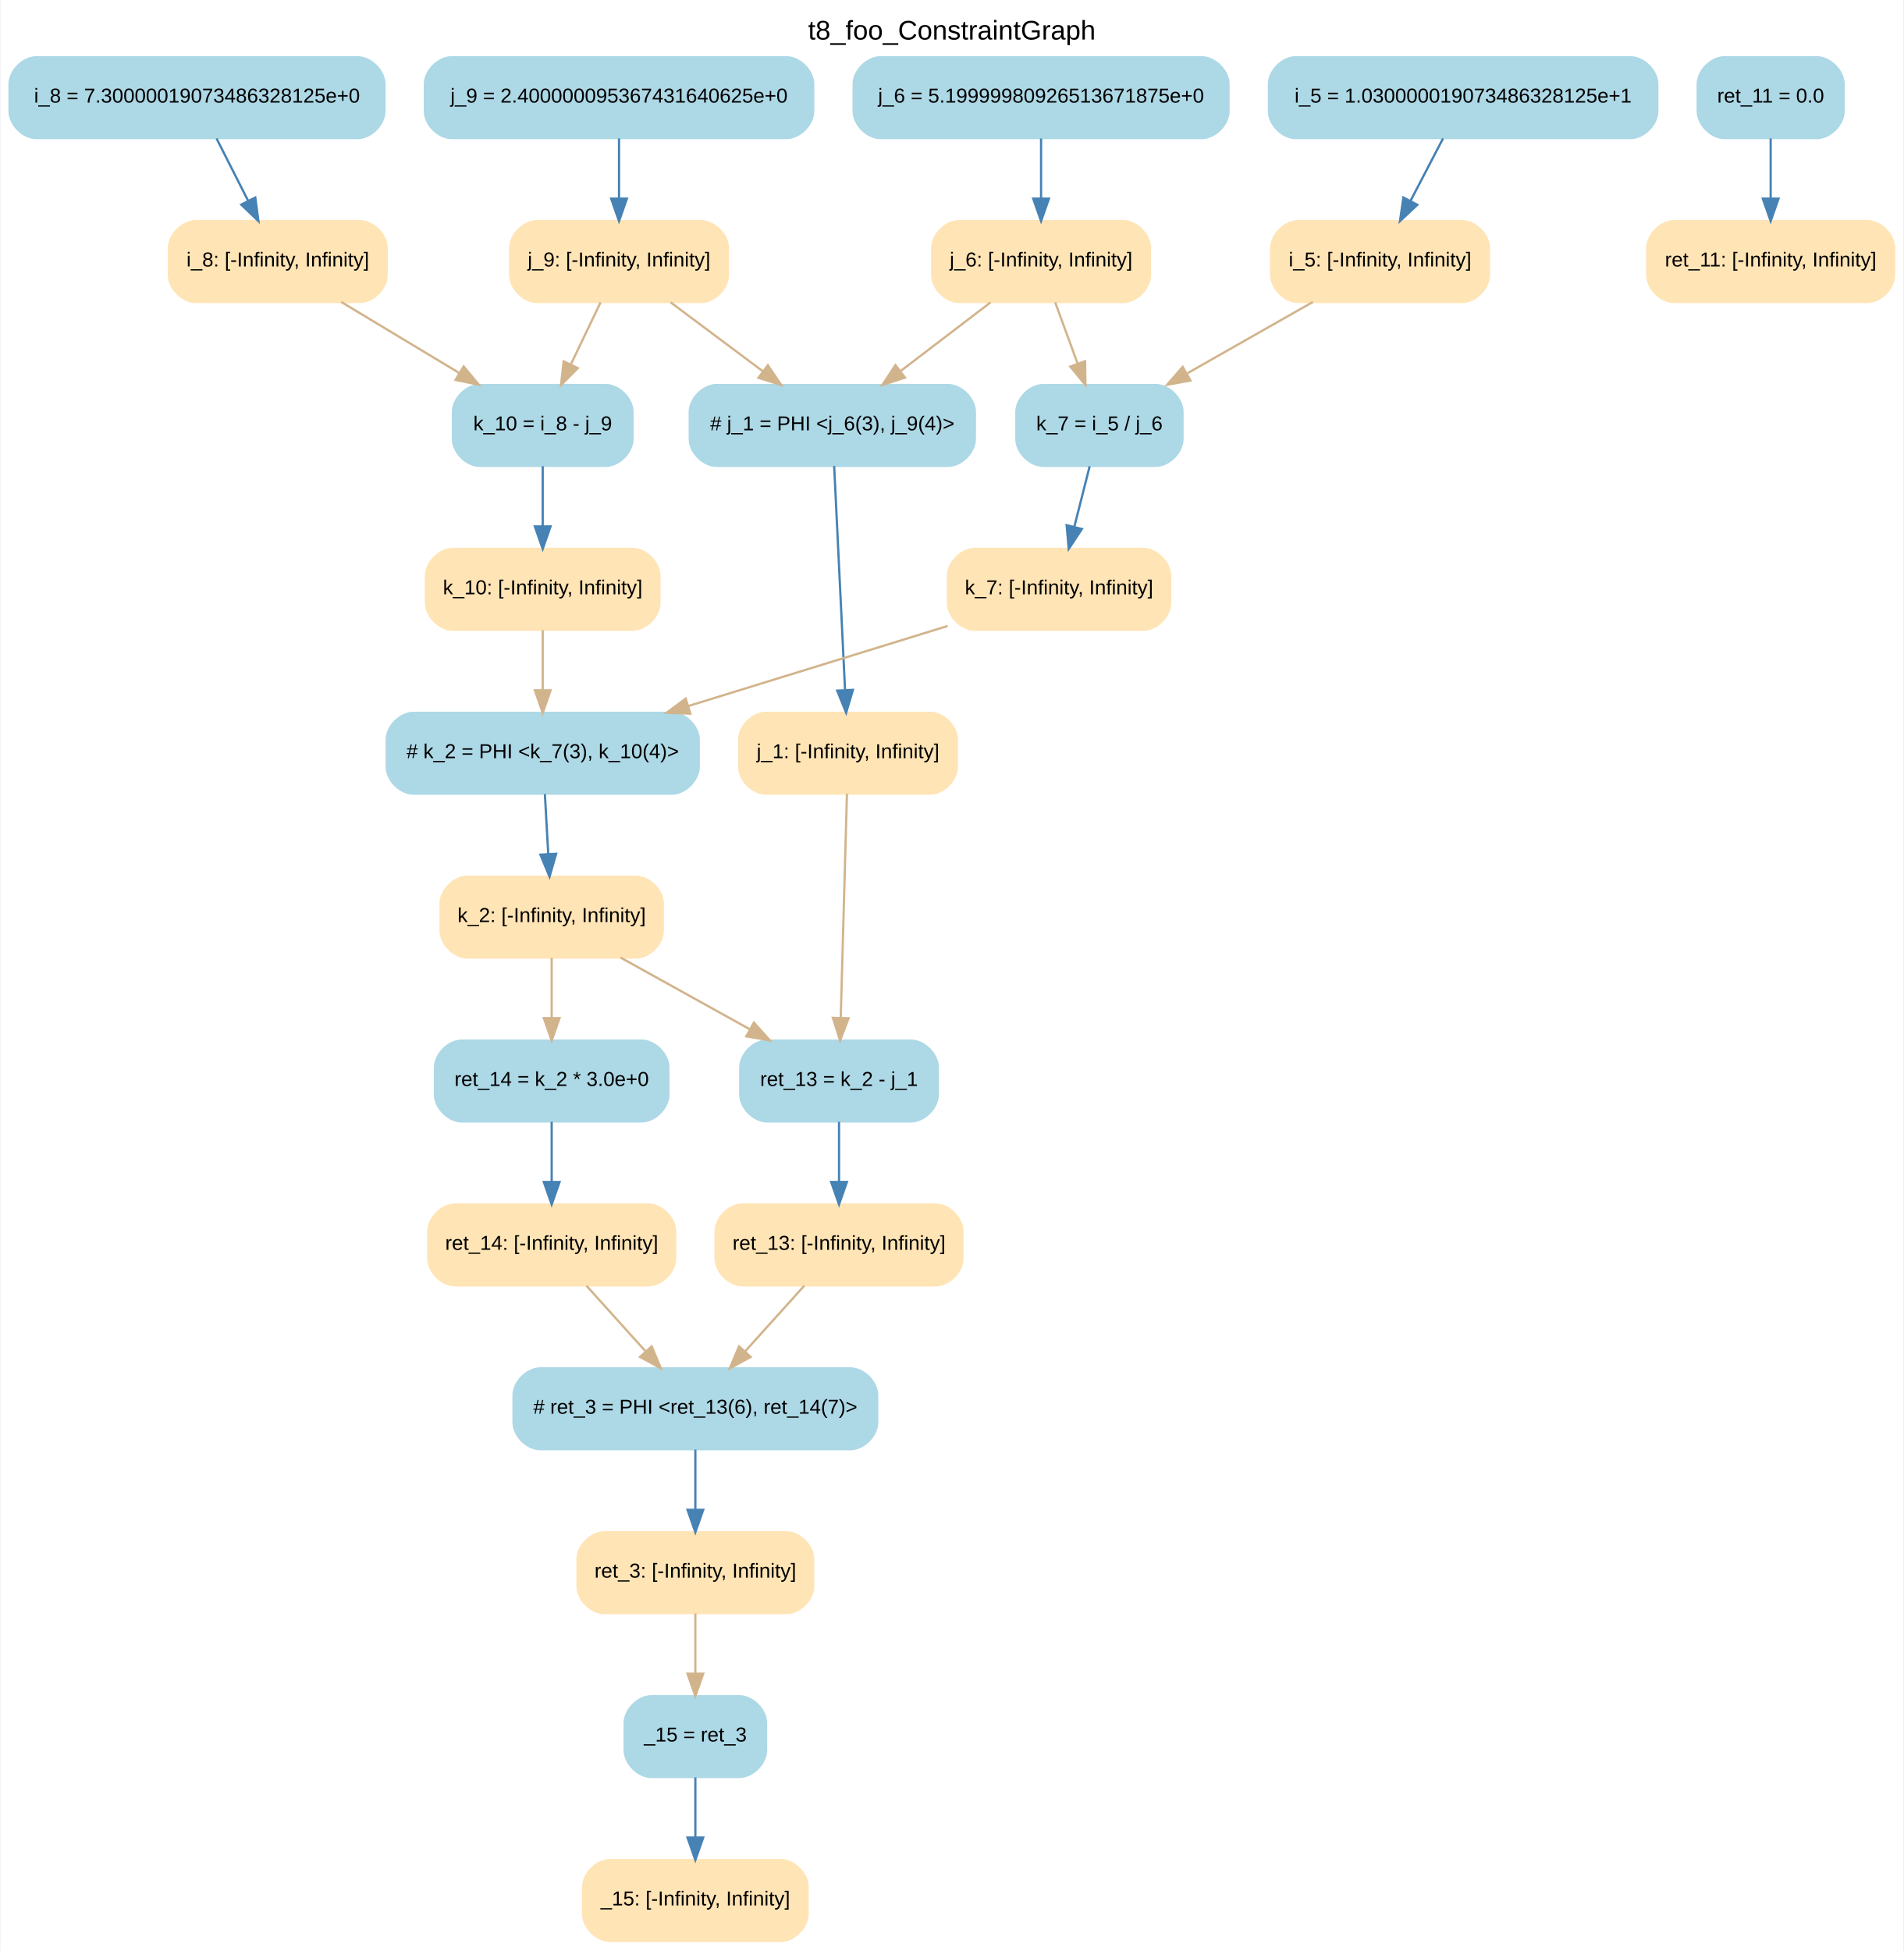
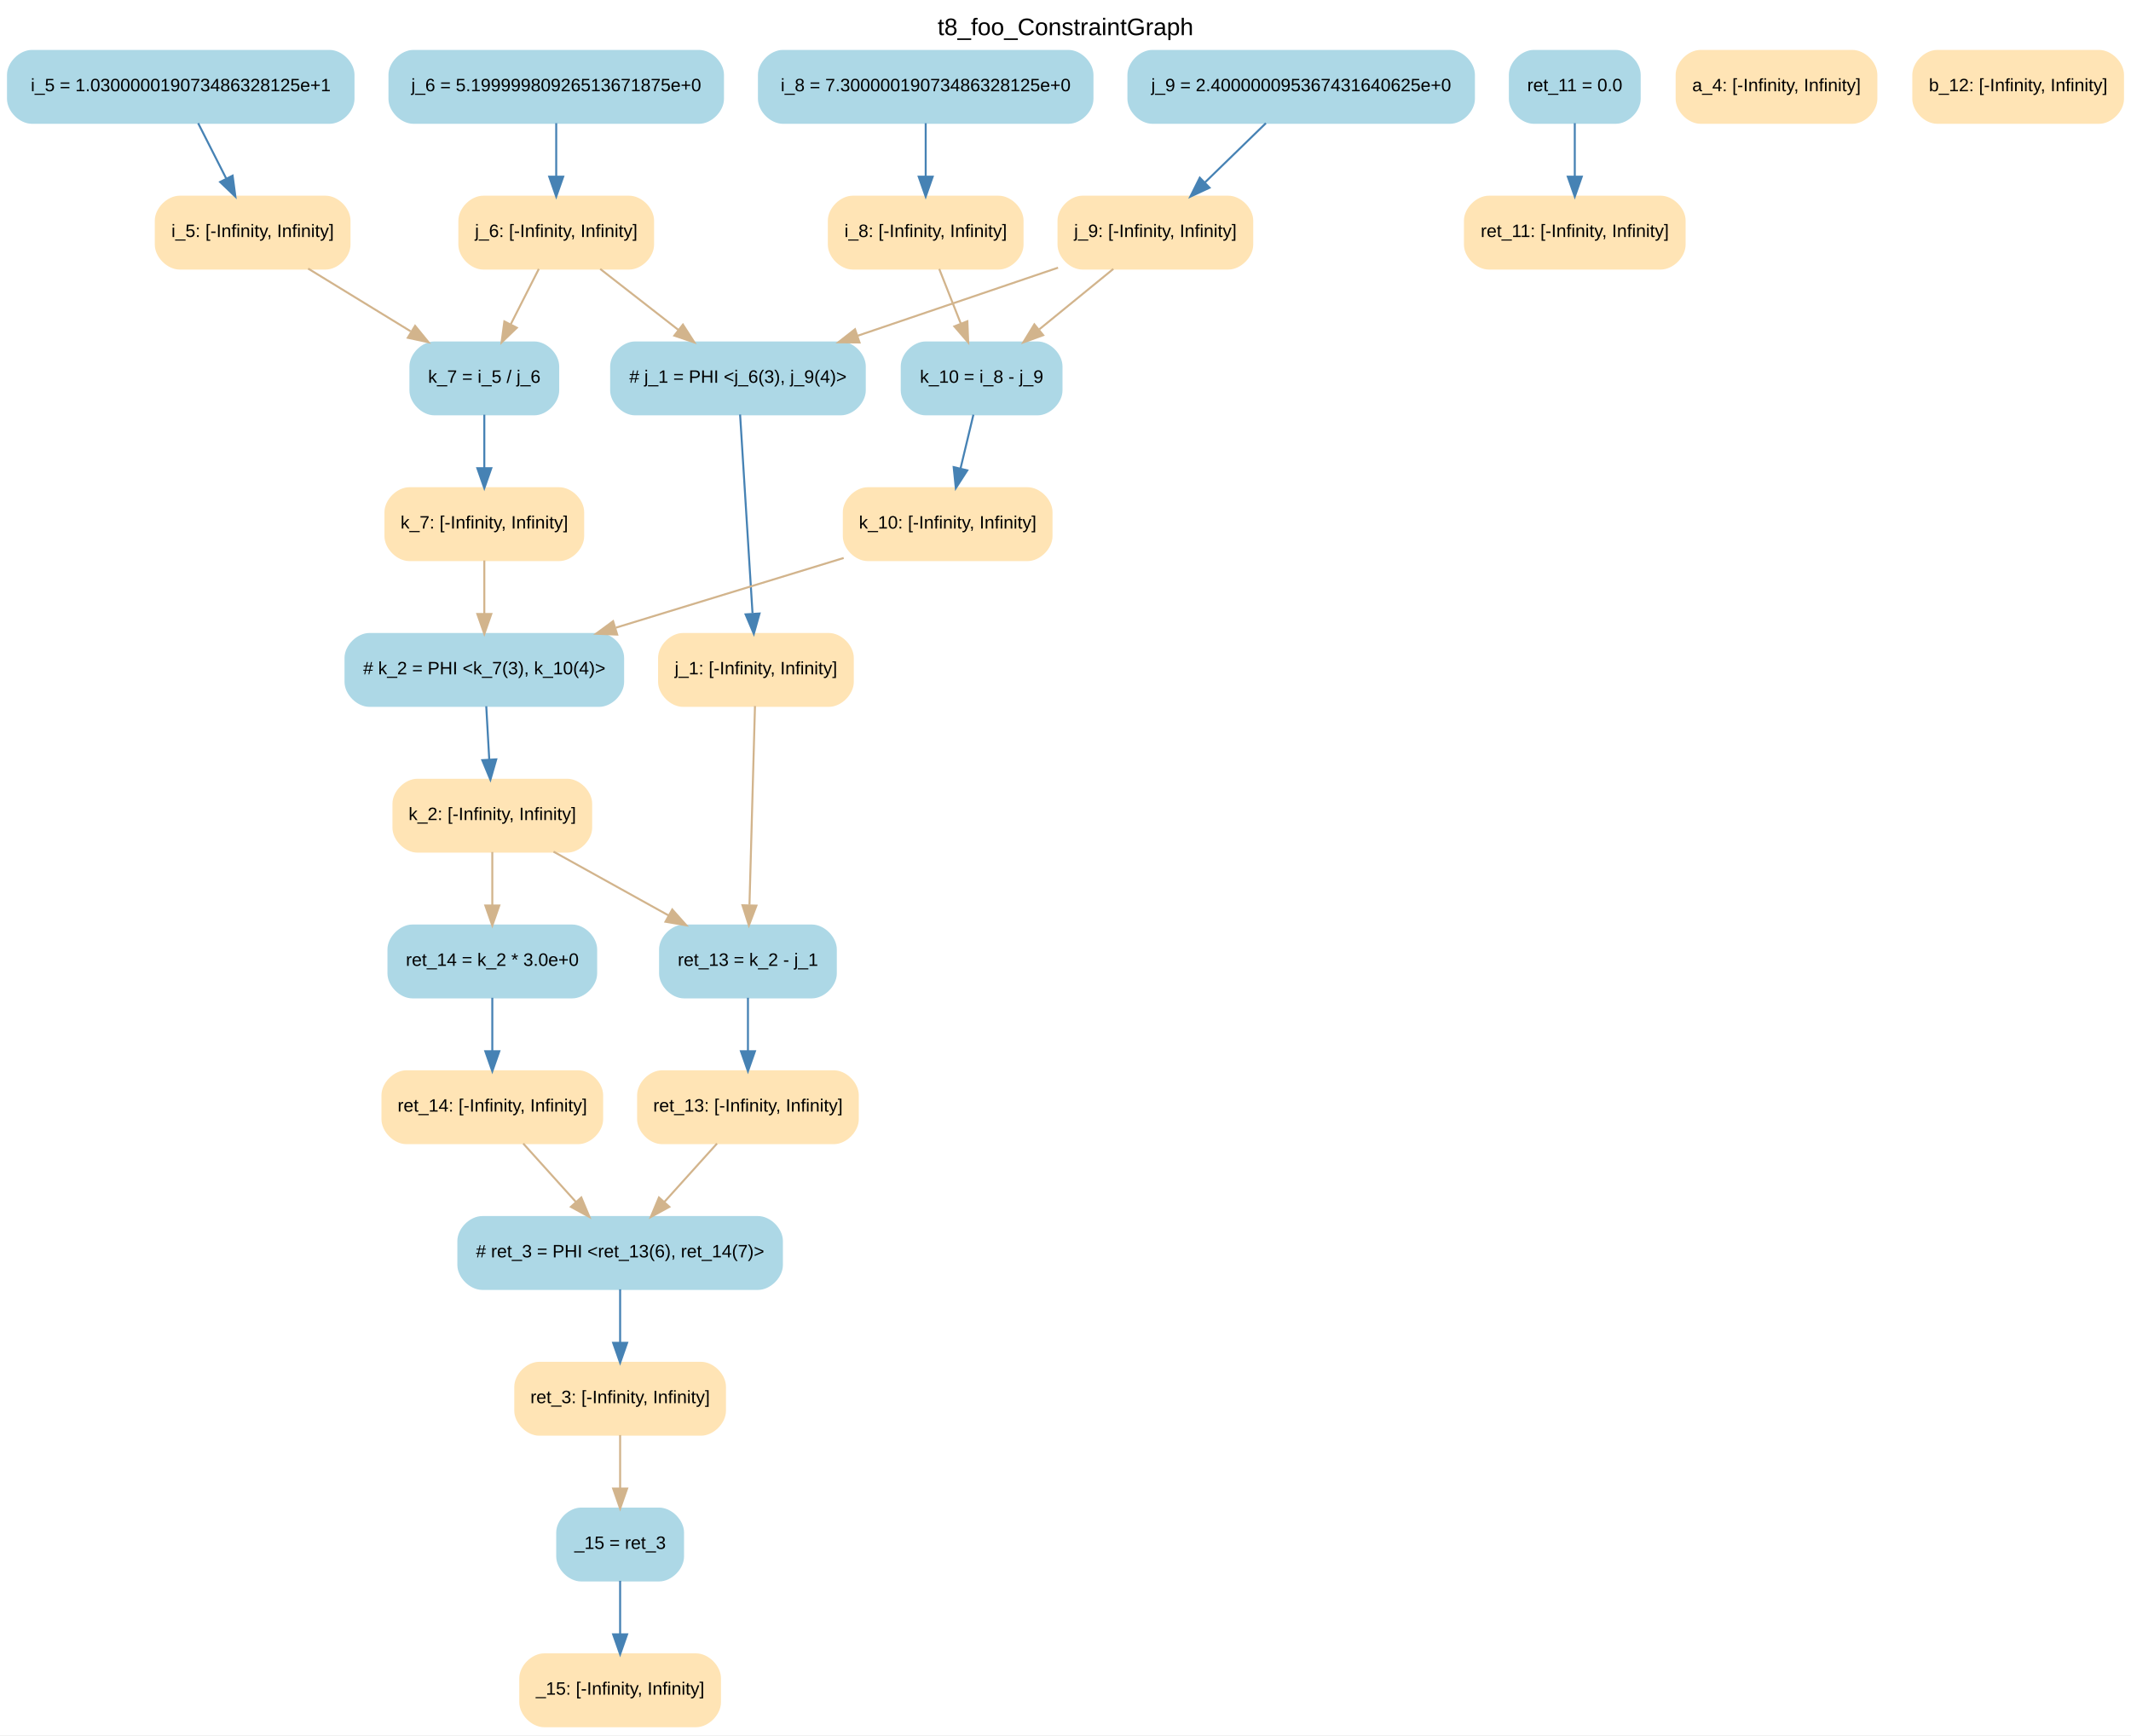
- <svg xmlns="http://www.w3.org/2000/svg" width="848pt" height="869pt" viewBox="0.00 0.00 847.50 869.00">
+ <svg xmlns="http://www.w3.org/2000/svg" width="1067pt" height="869pt" viewBox="0.00 0.00 1067.00 869.00">
  <g id="graph0" class="graph" transform="scale(1 1) rotate(0) translate(4 865)">
-     <polygon fill="white" stroke="none" points="-4,4 -4,-865 843.5,-865 843.5,4 -4,4" />
-     <text text-anchor="middle" x="419.75" y="-847.4" font-family="Arial" font-size="12.00">t8_foo_ConstraintGraph</text>
+     <polygon fill="white" stroke="none" points="-4,4 -4,-865 1063,-865 1063,4 -4,4" />
+     <text text-anchor="middle" x="529.5" y="-847.4" font-family="Arial" font-size="12.00">t8_foo_ConstraintGraph</text>
    <g id="node1" class="node">
-       <path fill="lightblue" stroke="lightblue" d="M180,-511.5C180,-511.5 295,-511.5 295,-511.5 301,-511.5 307,-517.5 307,-523.5 307,-523.5 307,-535.5 307,-535.5 307,-541.5 301,-547.5 295,-547.5 295,-547.5 180,-547.5 180,-547.5 174,-547.5 168,-541.5 168,-535.5 168,-535.5 168,-523.5 168,-523.5 168,-517.5 174,-511.5 180,-511.5" />
-       <text text-anchor="middle" x="237.5" y="-527.3" font-family="Arial" font-size="9.00"># k_2 = PHI &lt;k_7(3), k_10(4)&gt;</text>
+       <path fill="lightblue" stroke="lightblue" d="M203,-803.5C203,-803.5 346,-803.5 346,-803.5 352,-803.5 358,-809.5 358,-815.5 358,-815.5 358,-827.5 358,-827.5 358,-833.5 352,-839.5 346,-839.5 346,-839.5 203,-839.5 203,-839.5 197,-839.5 191,-833.5 191,-827.5 191,-827.5 191,-815.5 191,-815.5 191,-809.5 197,-803.5 203,-803.5" />
+       <text text-anchor="middle" x="274.5" y="-819.3" font-family="Arial" font-size="9.00">j_6 = 5.19999980926513671875e+0</text>
    </g>
    <g id="node2" class="node">
-       <path fill="moccasin" stroke="moccasin" d="M204,-438.5C204,-438.5 279,-438.5 279,-438.5 285,-438.5 291,-444.5 291,-450.5 291,-450.5 291,-462.5 291,-462.5 291,-468.5 285,-474.5 279,-474.5 279,-474.5 204,-474.5 204,-474.5 198,-474.5 192,-468.5 192,-462.5 192,-462.5 192,-450.5 192,-450.5 192,-444.5 198,-438.5 204,-438.5" />
-       <text text-anchor="middle" x="241.5" y="-454.3" font-family="Arial" font-size="9.00">k_2: [-Infinity, Infinity]</text>
+       <path fill="moccasin" stroke="moccasin" d="M238,-730.5C238,-730.5 311,-730.5 311,-730.5 317,-730.5 323,-736.5 323,-742.5 323,-742.5 323,-754.5 323,-754.5 323,-760.5 317,-766.5 311,-766.5 311,-766.5 238,-766.5 238,-766.5 232,-766.5 226,-760.5 226,-754.5 226,-754.5 226,-742.5 226,-742.5 226,-736.5 232,-730.5 238,-730.5" />
+       <text text-anchor="middle" x="274.5" y="-746.3" font-family="Arial" font-size="9.00">j_6: [-Infinity, Infinity]</text>
    </g>
    <g id="edge1" class="edge">
-       <path fill="none" stroke="steelblue" d="M238.468,-511.313C238.92,-503.289 239.469,-493.547 239.975,-484.569" />
-       <polygon fill="steelblue" stroke="steelblue" points="243.473,-484.71 240.541,-474.529 236.484,-484.316 243.473,-484.71" />
-     </g>
-     <g id="node17" class="node">
-       <path fill="lightblue" stroke="lightblue" d="M201.5,-365.5C201.5,-365.5 281.5,-365.5 281.5,-365.5 287.5,-365.5 293.5,-371.5 293.5,-377.5 293.5,-377.5 293.5,-389.5 293.5,-389.5 293.5,-395.5 287.5,-401.5 281.5,-401.5 281.5,-401.5 201.5,-401.5 201.5,-401.5 195.5,-401.5 189.5,-395.5 189.5,-389.5 189.5,-389.5 189.5,-377.5 189.5,-377.5 189.5,-371.5 195.5,-365.5 201.5,-365.5" />
-       <text text-anchor="middle" x="241.5" y="-381.3" font-family="Arial" font-size="9.00">ret_14 = k_2 * 3.0e+0</text>
-     </g>
-     <g id="edge15" class="edge">
-       <path fill="none" stroke="tan" d="M241.5,-438.313C241.5,-430.289 241.5,-420.547 241.5,-411.569" />
-       <polygon fill="tan" stroke="tan" points="245,-411.529 241.5,-401.529 238,-411.529 245,-411.529" />
-     </g>
-     <g id="node25" class="node">
-       <path fill="lightblue" stroke="lightblue" d="M337.5,-365.5C337.5,-365.5 401.5,-365.5 401.5,-365.5 407.5,-365.5 413.5,-371.5 413.5,-377.5 413.5,-377.5 413.5,-389.5 413.5,-389.5 413.5,-395.5 407.5,-401.5 401.5,-401.5 401.5,-401.5 337.5,-401.5 337.5,-401.5 331.5,-401.5 325.5,-395.5 325.5,-389.5 325.5,-389.5 325.5,-377.5 325.5,-377.5 325.5,-371.5 331.5,-365.5 337.5,-365.5" />
-       <text text-anchor="middle" x="369.5" y="-381.3" font-family="Arial" font-size="9.00">ret_13 = k_2 - j_1</text>
-     </g>
-     <g id="edge16" class="edge">
-       <path fill="none" stroke="tan" d="M272.159,-438.494C289.447,-428.904 311.239,-416.817 329.818,-406.511" />
-       <polygon fill="tan" stroke="tan" points="331.6,-409.525 338.647,-401.614 328.205,-403.404 331.6,-409.525" />
+       <path fill="none" stroke="steelblue" d="M274.5,-803.313C274.5,-795.289 274.5,-785.547 274.5,-776.569" />
+       <polygon fill="steelblue" stroke="steelblue" points="278,-776.529 274.5,-766.529 271,-776.529 278,-776.529" />
+     </g>
+     <g id="node9" class="node">
+       <path fill="lightblue" stroke="lightblue" d="M213.5,-657.5C213.5,-657.5 263.5,-657.5 263.5,-657.5 269.5,-657.5 275.5,-663.5 275.5,-669.5 275.5,-669.5 275.5,-681.5 275.5,-681.5 275.5,-687.5 269.5,-693.5 263.5,-693.5 263.5,-693.5 213.5,-693.5 213.5,-693.5 207.5,-693.5 201.5,-687.5 201.5,-681.5 201.5,-681.5 201.5,-669.5 201.5,-669.5 201.5,-663.5 207.5,-657.5 213.5,-657.5" />
+       <text text-anchor="middle" x="238.5" y="-673.3" font-family="Arial" font-size="9.00">k_7 = i_5 / j_6</text>
+     </g>
+     <g id="edge23" class="edge">
+       <path fill="none" stroke="tan" d="M265.785,-730.313C261.585,-722.028 256.455,-711.91 251.781,-702.693" />
+       <polygon fill="tan" stroke="tan" points="254.778,-700.865 247.134,-693.529 248.535,-704.031 254.778,-700.865" />
+     </g>
+     <g id="node19" class="node">
+       <path fill="lightblue" stroke="lightblue" d="M314,-657.5C314,-657.5 417,-657.5 417,-657.5 423,-657.5 429,-663.5 429,-669.5 429,-669.5 429,-681.5 429,-681.5 429,-687.5 423,-693.5 417,-693.5 417,-693.5 314,-693.5 314,-693.5 308,-693.5 302,-687.5 302,-681.5 302,-681.5 302,-669.5 302,-669.5 302,-663.5 308,-657.5 314,-657.5" />
+       <text text-anchor="middle" x="365.5" y="-673.3" font-family="Arial" font-size="9.00"># j_1 = PHI &lt;j_6(3), j_9(4)&gt;</text>
+     </g>
+     <g id="edge24" class="edge">
+       <path fill="none" stroke="tan" d="M296.529,-730.313C308.265,-721.156 322.871,-709.76 335.616,-699.816" />
+       <polygon fill="tan" stroke="tan" points="337.943,-702.44 343.674,-693.529 333.637,-696.921 337.943,-702.44" />
    </g>
    <g id="node3" class="node">
+       <path fill="lightblue" stroke="lightblue" d="M12,-803.5C12,-803.5 161,-803.5 161,-803.5 167,-803.5 173,-809.5 173,-815.5 173,-815.5 173,-827.5 173,-827.5 173,-833.5 167,-839.5 161,-839.5 161,-839.5 12,-839.5 12,-839.5 6,-839.5 0,-833.5 0,-827.5 0,-827.5 0,-815.5 0,-815.5 0,-809.5 6,-803.5 12,-803.5" />
+       <text text-anchor="middle" x="86.5" y="-819.3" font-family="Arial" font-size="9.00">i_5 = 1.030000019073486328125e+1</text>
+     </g>
+     <g id="node4" class="node">
+       <path fill="moccasin" stroke="moccasin" d="M86,-730.5C86,-730.5 159,-730.5 159,-730.5 165,-730.5 171,-736.5 171,-742.5 171,-742.5 171,-754.5 171,-754.5 171,-760.5 165,-766.5 159,-766.5 159,-766.5 86,-766.5 86,-766.5 80,-766.5 74,-760.5 74,-754.5 74,-754.5 74,-742.5 74,-742.5 74,-736.5 80,-730.5 86,-730.5" />
+       <text text-anchor="middle" x="122.5" y="-746.3" font-family="Arial" font-size="9.00">i_5: [-Infinity, Infinity]</text>
+     </g>
+     <g id="edge2" class="edge">
+       <path fill="none" stroke="steelblue" d="M95.215,-803.313C99.415,-795.028 104.545,-784.91 109.219,-775.693" />
+       <polygon fill="steelblue" stroke="steelblue" points="112.465,-777.031 113.866,-766.529 106.222,-773.865 112.465,-777.031" />
+     </g>
+     <g id="edge14" class="edge">
+       <path fill="none" stroke="tan" d="M150.285,-730.494C165.667,-721.079 184.984,-709.255 201.617,-699.075" />
+       <polygon fill="tan" stroke="tan" points="203.838,-701.819 210.54,-693.614 200.183,-695.849 203.838,-701.819" />
+     </g>
+     <g id="node5" class="node">
      <path fill="lightblue" stroke="lightblue" d="M764,-803.5C764,-803.5 805,-803.5 805,-803.5 811,-803.5 817,-809.5 817,-815.5 817,-815.5 817,-827.5 817,-827.5 817,-833.5 811,-839.5 805,-839.5 805,-839.5 764,-839.5 764,-839.5 758,-839.5 752,-833.5 752,-827.5 752,-827.5 752,-815.5 752,-815.5 752,-809.5 758,-803.5 764,-803.5" />
      <text text-anchor="middle" x="784.5" y="-819.3" font-family="Arial" font-size="9.00">ret_11 = 0.0</text>
    </g>
-     <g id="node4" class="node">
+     <g id="node6" class="node">
      <path fill="moccasin" stroke="moccasin" d="M741.5,-730.5C741.5,-730.5 827.5,-730.5 827.5,-730.5 833.5,-730.5 839.5,-736.5 839.5,-742.5 839.5,-742.5 839.5,-754.5 839.5,-754.5 839.5,-760.5 833.5,-766.5 827.5,-766.5 827.5,-766.5 741.5,-766.5 741.5,-766.5 735.5,-766.5 729.5,-760.5 729.5,-754.5 729.5,-754.5 729.5,-742.5 729.5,-742.5 729.5,-736.5 735.5,-730.5 741.5,-730.5" />
      <text text-anchor="middle" x="784.5" y="-746.3" font-family="Arial" font-size="9.00">ret_11: [-Infinity, Infinity]</text>
    </g>
-     <g id="edge2" class="edge">
+     <g id="edge3" class="edge">
      <path fill="none" stroke="steelblue" d="M784.5,-803.313C784.5,-795.289 784.5,-785.547 784.5,-776.569" />
      <polygon fill="steelblue" stroke="steelblue" points="788,-776.529 784.5,-766.529 781,-776.529 788,-776.529" />
    </g>
-     <g id="node5" class="node">
-       <path fill="lightblue" stroke="lightblue" d="M286,-73.5C286,-73.5 325,-73.5 325,-73.5 331,-73.5 337,-79.5 337,-85.5 337,-85.5 337,-97.5 337,-97.5 337,-103.5 331,-109.5 325,-109.5 325,-109.5 286,-109.5 286,-109.5 280,-109.5 274,-103.5 274,-97.5 274,-97.5 274,-85.5 274,-85.5 274,-79.5 280,-73.5 286,-73.5" />
-       <text text-anchor="middle" x="305.5" y="-89.3" font-family="Arial" font-size="9.00">_15 = ret_3</text>
-     </g>
-     <g id="node6" class="node">
-       <path fill="moccasin" stroke="moccasin" d="M267.5,-0.5C267.5,-0.5 343.5,-0.5 343.5,-0.5 349.5,-0.5 355.5,-6.5 355.5,-12.5 355.5,-12.5 355.5,-24.5 355.5,-24.5 355.5,-30.5 349.5,-36.5 343.5,-36.5 343.5,-36.5 267.5,-36.5 267.5,-36.5 261.5,-36.5 255.5,-30.5 255.5,-24.5 255.5,-24.5 255.5,-12.5 255.5,-12.5 255.5,-6.5 261.5,-0.5 267.5,-0.5" />
-       <text text-anchor="middle" x="305.5" y="-16.3" font-family="Arial" font-size="9.00">_15: [-Infinity, Infinity]</text>
-     </g>
-     <g id="edge3" class="edge">
-       <path fill="none" stroke="steelblue" d="M305.5,-73.313C305.5,-65.29 305.5,-55.547 305.5,-46.569" />
-       <polygon fill="steelblue" stroke="steelblue" points="309,-46.529 305.5,-36.529 302,-46.529 309,-46.529" />
-     </g>
    <g id="node7" class="node">
-       <path fill="lightblue" stroke="lightblue" d="M12,-803.5C12,-803.5 155,-803.5 155,-803.5 161,-803.5 167,-809.5 167,-815.5 167,-815.5 167,-827.5 167,-827.5 167,-833.5 161,-839.5 155,-839.5 155,-839.5 12,-839.5 12,-839.5 6,-839.5 0,-833.5 0,-827.5 0,-827.5 0,-815.5 0,-815.5 0,-809.5 6,-803.5 12,-803.5" />
-       <text text-anchor="middle" x="83.5" y="-819.3" font-family="Arial" font-size="9.00">i_8 = 7.30000019073486328125e+0</text>
+       <path fill="lightblue" stroke="lightblue" d="M237.5,-219.5C237.5,-219.5 375.5,-219.5 375.5,-219.5 381.5,-219.5 387.5,-225.5 387.5,-231.5 387.5,-231.5 387.5,-243.5 387.5,-243.5 387.5,-249.5 381.5,-255.5 375.5,-255.5 375.5,-255.5 237.5,-255.5 237.5,-255.5 231.5,-255.5 225.5,-249.5 225.5,-243.5 225.5,-243.5 225.5,-231.5 225.5,-231.5 225.5,-225.5 231.5,-219.5 237.5,-219.5" />
+       <text text-anchor="middle" x="306.5" y="-235.3" font-family="Arial" font-size="9.00"># ret_3 = PHI &lt;ret_13(6), ret_14(7)&gt;</text>
    </g>
    <g id="node8" class="node">
-       <path fill="moccasin" stroke="moccasin" d="M83,-730.5C83,-730.5 156,-730.5 156,-730.5 162,-730.5 168,-736.5 168,-742.5 168,-742.5 168,-754.5 168,-754.5 168,-760.5 162,-766.5 156,-766.5 156,-766.5 83,-766.5 83,-766.5 77,-766.5 71,-760.5 71,-754.5 71,-754.5 71,-742.5 71,-742.5 71,-736.5 77,-730.5 83,-730.5" />
-       <text text-anchor="middle" x="119.5" y="-746.3" font-family="Arial" font-size="9.00">i_8: [-Infinity, Infinity]</text>
+       <path fill="moccasin" stroke="moccasin" d="M266,-146.5C266,-146.5 347,-146.5 347,-146.5 353,-146.5 359,-152.5 359,-158.5 359,-158.5 359,-170.5 359,-170.5 359,-176.5 353,-182.5 347,-182.5 347,-182.5 266,-182.5 266,-182.5 260,-182.5 254,-176.5 254,-170.5 254,-170.5 254,-158.5 254,-158.5 254,-152.5 260,-146.5 266,-146.5" />
+       <text text-anchor="middle" x="306.5" y="-162.3" font-family="Arial" font-size="9.00">ret_3: [-Infinity, Infinity]</text>
    </g>
    <g id="edge4" class="edge">
-       <path fill="none" stroke="steelblue" d="M92.215,-803.313C96.415,-795.028 101.545,-784.91 106.219,-775.693" />
-       <polygon fill="steelblue" stroke="steelblue" points="109.465,-777.031 110.866,-766.529 103.222,-773.865 109.465,-777.031" />
-     </g>
-     <g id="node9" class="node">
-       <path fill="lightblue" stroke="lightblue" d="M209.5,-657.5C209.5,-657.5 265.5,-657.5 265.5,-657.5 271.5,-657.5 277.5,-663.5 277.5,-669.5 277.5,-669.5 277.5,-681.5 277.5,-681.5 277.5,-687.5 271.5,-693.5 265.5,-693.5 265.5,-693.5 209.5,-693.5 209.5,-693.5 203.5,-693.5 197.5,-687.5 197.5,-681.5 197.5,-681.5 197.5,-669.5 197.5,-669.5 197.5,-663.5 203.5,-657.5 209.5,-657.5" />
-       <text text-anchor="middle" x="237.5" y="-673.3" font-family="Arial" font-size="9.00">k_10 = i_8 - j_9</text>
-     </g>
-     <g id="edge21" class="edge">
-       <path fill="none" stroke="tan" d="M147.764,-730.494C163.557,-720.991 183.426,-709.036 200.451,-698.792" />
-       <polygon fill="tan" stroke="tan" points="202.294,-701.768 209.058,-693.614 198.685,-695.77 202.294,-701.768" />
+       <path fill="none" stroke="steelblue" d="M306.5,-219.313C306.5,-211.289 306.5,-201.547 306.5,-192.569" />
+       <polygon fill="steelblue" stroke="steelblue" points="310,-192.529 306.5,-182.529 303,-192.529 310,-192.529" />
+     </g>
+     <g id="node15" class="node">
+       <path fill="lightblue" stroke="lightblue" d="M287,-73.5C287,-73.5 326,-73.5 326,-73.5 332,-73.5 338,-79.5 338,-85.5 338,-85.5 338,-97.5 338,-97.5 338,-103.5 332,-109.5 326,-109.5 326,-109.5 287,-109.5 287,-109.5 281,-109.5 275,-103.5 275,-97.5 275,-97.5 275,-85.5 275,-85.5 275,-79.5 281,-73.5 287,-73.5" />
+       <text text-anchor="middle" x="306.5" y="-89.3" font-family="Arial" font-size="9.00">_15 = ret_3</text>
+     </g>
+     <g id="edge17" class="edge">
+       <path fill="none" stroke="tan" d="M306.5,-146.313C306.5,-138.289 306.5,-128.547 306.5,-119.569" />
+       <polygon fill="tan" stroke="tan" points="310,-119.529 306.5,-109.529 303,-119.529 310,-119.529" />
    </g>
    <g id="node10" class="node">
-       <path fill="moccasin" stroke="moccasin" d="M197.5,-584.5C197.5,-584.5 277.5,-584.5 277.5,-584.5 283.5,-584.5 289.5,-590.5 289.5,-596.5 289.5,-596.5 289.5,-608.5 289.5,-608.5 289.5,-614.5 283.5,-620.5 277.5,-620.5 277.5,-620.5 197.5,-620.5 197.5,-620.5 191.5,-620.5 185.5,-614.5 185.5,-608.5 185.5,-608.5 185.5,-596.5 185.5,-596.5 185.5,-590.5 191.5,-584.5 197.5,-584.5" />
-       <text text-anchor="middle" x="237.5" y="-600.3" font-family="Arial" font-size="9.00">k_10: [-Infinity, Infinity]</text>
+       <path fill="moccasin" stroke="moccasin" d="M201,-584.5C201,-584.5 276,-584.5 276,-584.5 282,-584.5 288,-590.5 288,-596.5 288,-596.5 288,-608.5 288,-608.5 288,-614.5 282,-620.5 276,-620.5 276,-620.5 201,-620.5 201,-620.5 195,-620.5 189,-614.5 189,-608.5 189,-608.5 189,-596.5 189,-596.5 189,-590.5 195,-584.5 201,-584.5" />
+       <text text-anchor="middle" x="238.5" y="-600.3" font-family="Arial" font-size="9.00">k_7: [-Infinity, Infinity]</text>
    </g>
    <g id="edge5" class="edge">
-       <path fill="none" stroke="steelblue" d="M237.5,-657.313C237.5,-649.289 237.5,-639.547 237.5,-630.569" />
-       <polygon fill="steelblue" stroke="steelblue" points="241,-630.529 237.5,-620.529 234,-630.529 241,-630.529" />
-     </g>
-     <g id="edge23" class="edge">
-       <path fill="none" stroke="tan" d="M237.5,-584.313C237.5,-576.289 237.5,-566.547 237.5,-557.569" />
-       <polygon fill="tan" stroke="tan" points="241,-557.529 237.5,-547.529 234,-557.529 241,-557.529" />
+       <path fill="none" stroke="steelblue" d="M238.5,-657.313C238.5,-649.289 238.5,-639.547 238.5,-630.569" />
+       <polygon fill="steelblue" stroke="steelblue" points="242,-630.529 238.5,-620.529 235,-630.529 242,-630.529" />
    </g>
    <g id="node11" class="node">
-       <path fill="lightblue" stroke="lightblue" d="M315,-657.5C315,-657.5 418,-657.5 418,-657.5 424,-657.5 430,-663.5 430,-669.5 430,-669.5 430,-681.5 430,-681.5 430,-687.5 424,-693.5 418,-693.5 418,-693.5 315,-693.5 315,-693.5 309,-693.5 303,-687.5 303,-681.5 303,-681.5 303,-669.5 303,-669.5 303,-663.5 309,-657.5 315,-657.5" />
-       <text text-anchor="middle" x="366.5" y="-673.3" font-family="Arial" font-size="9.00"># j_1 = PHI &lt;j_6(3), j_9(4)&gt;</text>
+       <path fill="lightblue" stroke="lightblue" d="M181,-511.5C181,-511.5 296,-511.5 296,-511.5 302,-511.5 308,-517.5 308,-523.5 308,-523.5 308,-535.5 308,-535.5 308,-541.5 302,-547.5 296,-547.5 296,-547.5 181,-547.5 181,-547.5 175,-547.5 169,-541.5 169,-535.5 169,-535.5 169,-523.5 169,-523.5 169,-517.5 175,-511.5 181,-511.5" />
+       <text text-anchor="middle" x="238.5" y="-527.3" font-family="Arial" font-size="9.00"># k_2 = PHI &lt;k_7(3), k_10(4)&gt;</text>
+     </g>
+     <g id="edge15" class="edge">
+       <path fill="none" stroke="tan" d="M238.5,-584.313C238.5,-576.289 238.5,-566.547 238.5,-557.569" />
+       <polygon fill="tan" stroke="tan" points="242,-557.529 238.5,-547.529 235,-557.529 242,-557.529" />
    </g>
    <g id="node12" class="node">
-       <path fill="moccasin" stroke="moccasin" d="M337,-511.5C337,-511.5 410,-511.5 410,-511.5 416,-511.5 422,-517.5 422,-523.5 422,-523.5 422,-535.5 422,-535.5 422,-541.5 416,-547.5 410,-547.5 410,-547.5 337,-547.5 337,-547.5 331,-547.5 325,-541.5 325,-535.5 325,-535.5 325,-523.5 325,-523.5 325,-517.5 331,-511.5 337,-511.5" />
-       <text text-anchor="middle" x="373.5" y="-527.3" font-family="Arial" font-size="9.00">j_1: [-Infinity, Infinity]</text>
+       <path fill="moccasin" stroke="moccasin" d="M205,-438.5C205,-438.5 280,-438.5 280,-438.5 286,-438.5 292,-444.5 292,-450.5 292,-450.5 292,-462.5 292,-462.5 292,-468.5 286,-474.5 280,-474.5 280,-474.5 205,-474.5 205,-474.5 199,-474.5 193,-468.5 193,-462.5 193,-462.5 193,-450.5 193,-450.5 193,-444.5 199,-438.5 205,-438.5" />
+       <text text-anchor="middle" x="242.5" y="-454.3" font-family="Arial" font-size="9.00">k_2: [-Infinity, Infinity]</text>
    </g>
    <g id="edge6" class="edge">
-       <path fill="none" stroke="steelblue" d="M367.33,-657.416C368.525,-632.841 370.741,-587.253 372.167,-557.927" />
-       <polygon fill="steelblue" stroke="steelblue" points="375.681,-557.72 372.671,-547.562 368.689,-557.38 375.681,-557.72" />
-     </g>
-     <g id="edge24" class="edge">
-       <path fill="none" stroke="tan" d="M373.025,-511.416C372.343,-486.841 371.076,-441.253 370.262,-411.927" />
-       <polygon fill="tan" stroke="tan" points="373.75,-411.461 369.974,-401.562 366.753,-411.655 373.75,-411.461" />
+       <path fill="none" stroke="steelblue" d="M239.468,-511.313C239.92,-503.289 240.469,-493.547 240.975,-484.569" />
+       <polygon fill="steelblue" stroke="steelblue" points="244.473,-484.71 241.541,-474.529 237.484,-484.316 244.473,-484.71" />
+     </g>
+     <g id="node23" class="node">
+       <path fill="lightblue" stroke="lightblue" d="M202.5,-365.5C202.5,-365.5 282.5,-365.5 282.5,-365.5 288.5,-365.5 294.5,-371.5 294.5,-377.5 294.5,-377.5 294.5,-389.5 294.5,-389.5 294.5,-395.5 288.5,-401.5 282.5,-401.5 282.5,-401.5 202.5,-401.5 202.5,-401.5 196.5,-401.5 190.5,-395.5 190.5,-389.5 190.5,-389.5 190.5,-377.5 190.5,-377.5 190.5,-371.5 196.5,-365.5 202.5,-365.5" />
+       <text text-anchor="middle" x="242.5" y="-381.3" font-family="Arial" font-size="9.00">ret_14 = k_2 * 3.0e+0</text>
+     </g>
+     <g id="edge19" class="edge">
+       <path fill="none" stroke="tan" d="M242.5,-438.313C242.5,-430.289 242.5,-420.547 242.5,-411.569" />
+       <polygon fill="tan" stroke="tan" points="246,-411.529 242.5,-401.529 239,-411.529 246,-411.529" />
+     </g>
+     <g id="node25" class="node">
+       <path fill="lightblue" stroke="lightblue" d="M338.5,-365.5C338.5,-365.5 402.5,-365.5 402.5,-365.5 408.5,-365.5 414.5,-371.5 414.5,-377.5 414.5,-377.5 414.5,-389.5 414.5,-389.5 414.5,-395.5 408.5,-401.5 402.5,-401.5 402.5,-401.5 338.5,-401.5 338.5,-401.5 332.5,-401.5 326.5,-395.5 326.5,-389.5 326.5,-389.5 326.5,-377.5 326.5,-377.5 326.5,-371.5 332.5,-365.5 338.5,-365.5" />
+       <text text-anchor="middle" x="370.5" y="-381.3" font-family="Arial" font-size="9.00">ret_13 = k_2 - j_1</text>
+     </g>
+     <g id="edge20" class="edge">
+       <path fill="none" stroke="tan" d="M273.159,-438.494C290.447,-428.904 312.239,-416.817 330.818,-406.511" />
+       <polygon fill="tan" stroke="tan" points="332.6,-409.525 339.647,-401.614 329.205,-403.404 332.6,-409.525" />
    </g>
    <g id="node13" class="node">
      <path fill="lightblue" stroke="lightblue" d="M388,-803.5C388,-803.5 531,-803.5 531,-803.5 537,-803.5 543,-809.5 543,-815.5 543,-815.5 543,-827.5 543,-827.5 543,-833.5 537,-839.5 531,-839.5 531,-839.5 388,-839.5 388,-839.5 382,-839.5 376,-833.5 376,-827.5 376,-827.5 376,-815.5 376,-815.5 376,-809.5 382,-803.5 388,-803.5" />
-       <text text-anchor="middle" x="459.5" y="-819.3" font-family="Arial" font-size="9.00">j_6 = 5.19999980926513671875e+0</text>
+       <text text-anchor="middle" x="459.5" y="-819.3" font-family="Arial" font-size="9.00">i_8 = 7.30000019073486328125e+0</text>
    </g>
    <g id="node14" class="node">
      <path fill="moccasin" stroke="moccasin" d="M423,-730.5C423,-730.5 496,-730.5 496,-730.5 502,-730.5 508,-736.5 508,-742.5 508,-742.5 508,-754.5 508,-754.5 508,-760.5 502,-766.5 496,-766.5 496,-766.5 423,-766.5 423,-766.5 417,-766.5 411,-760.5 411,-754.5 411,-754.5 411,-742.5 411,-742.5 411,-736.5 417,-730.5 423,-730.5" />
-       <text text-anchor="middle" x="459.5" y="-746.3" font-family="Arial" font-size="9.00">j_6: [-Infinity, Infinity]</text>
+       <text text-anchor="middle" x="459.5" y="-746.3" font-family="Arial" font-size="9.00">i_8: [-Infinity, Infinity]</text>
    </g>
    <g id="edge7" class="edge">
      <path fill="none" stroke="steelblue" d="M459.5,-803.313C459.5,-795.289 459.5,-785.547 459.5,-776.569" />
      <polygon fill="steelblue" stroke="steelblue" points="463,-776.529 459.5,-766.529 456,-776.529 463,-776.529" />
    </g>
-     <g id="edge17" class="edge">
-       <path fill="none" stroke="tan" d="M436.987,-730.313C424.993,-721.156 410.066,-709.76 397.04,-699.816" />
-       <polygon fill="tan" stroke="tan" points="398.878,-696.815 388.805,-693.529 394.63,-702.379 398.878,-696.815" />
-     </g>
-     <g id="node23" class="node">
-       <path fill="lightblue" stroke="lightblue" d="M460.5,-657.5C460.5,-657.5 510.5,-657.5 510.5,-657.5 516.5,-657.5 522.5,-663.5 522.5,-669.5 522.5,-669.5 522.5,-681.5 522.5,-681.5 522.5,-687.5 516.5,-693.5 510.5,-693.5 510.5,-693.5 460.5,-693.5 460.5,-693.5 454.5,-693.5 448.5,-687.5 448.5,-681.5 448.5,-681.5 448.5,-669.5 448.5,-669.5 448.5,-663.5 454.5,-657.5 460.5,-657.5" />
-       <text text-anchor="middle" x="485.5" y="-673.3" font-family="Arial" font-size="9.00">k_7 = i_5 / j_6</text>
+     <g id="node21" class="node">
+       <path fill="lightblue" stroke="lightblue" d="M459.5,-657.5C459.5,-657.5 515.5,-657.5 515.5,-657.5 521.5,-657.5 527.5,-663.5 527.5,-669.5 527.5,-669.5 527.5,-681.5 527.5,-681.5 527.5,-687.5 521.5,-693.5 515.5,-693.5 515.5,-693.5 459.5,-693.5 459.5,-693.5 453.5,-693.5 447.5,-687.5 447.5,-681.5 447.5,-681.5 447.5,-669.5 447.5,-669.5 447.5,-663.5 453.5,-657.5 459.5,-657.5" />
+       <text text-anchor="middle" x="487.5" y="-673.3" font-family="Arial" font-size="9.00">k_10 = i_8 - j_9</text>
+     </g>
+     <g id="edge25" class="edge">
+       <path fill="none" stroke="tan" d="M466.278,-730.313C469.511,-722.115 473.451,-712.123 477.055,-702.985" />
+       <polygon fill="tan" stroke="tan" points="480.372,-704.116 480.784,-693.529 473.86,-701.548 480.372,-704.116" />
+     </g>
+     <g id="node16" class="node">
+       <path fill="moccasin" stroke="moccasin" d="M268.5,-0.5C268.5,-0.5 344.5,-0.5 344.5,-0.5 350.5,-0.5 356.5,-6.5 356.5,-12.5 356.5,-12.5 356.5,-24.5 356.5,-24.5 356.5,-30.5 350.5,-36.5 344.5,-36.5 344.5,-36.5 268.5,-36.5 268.5,-36.5 262.5,-36.5 256.5,-30.5 256.5,-24.5 256.5,-24.5 256.5,-12.5 256.5,-12.5 256.5,-6.5 262.5,-0.5 268.5,-0.5" />
+       <text text-anchor="middle" x="306.5" y="-16.3" font-family="Arial" font-size="9.00">_15: [-Infinity, Infinity]</text>
+     </g>
+     <g id="edge8" class="edge">
+       <path fill="none" stroke="steelblue" d="M306.5,-73.313C306.5,-65.29 306.5,-55.547 306.5,-46.569" />
+       <polygon fill="steelblue" stroke="steelblue" points="310,-46.529 306.5,-36.529 303,-46.529 310,-46.529" />
+     </g>
+     <g id="node17" class="node">
+       <path fill="lightblue" stroke="lightblue" d="M573,-803.5C573,-803.5 722,-803.5 722,-803.5 728,-803.5 734,-809.5 734,-815.5 734,-815.5 734,-827.5 734,-827.5 734,-833.5 728,-839.5 722,-839.5 722,-839.5 573,-839.5 573,-839.5 567,-839.5 561,-833.5 561,-827.5 561,-827.5 561,-815.5 561,-815.5 561,-809.5 567,-803.5 573,-803.5" />
+       <text text-anchor="middle" x="647.5" y="-819.3" font-family="Arial" font-size="9.00">j_9 = 2.400000095367431640625e+0</text>
+     </g>
+     <g id="node18" class="node">
+       <path fill="moccasin" stroke="moccasin" d="M538,-730.5C538,-730.5 611,-730.5 611,-730.5 617,-730.5 623,-736.5 623,-742.5 623,-742.5 623,-754.5 623,-754.5 623,-760.5 617,-766.5 611,-766.5 611,-766.5 538,-766.5 538,-766.5 532,-766.5 526,-760.5 526,-754.5 526,-754.5 526,-742.5 526,-742.5 526,-736.5 532,-730.5 538,-730.5" />
+       <text text-anchor="middle" x="574.5" y="-746.3" font-family="Arial" font-size="9.00">j_9: [-Infinity, Infinity]</text>
+     </g>
+     <g id="edge9" class="edge">
+       <path fill="none" stroke="steelblue" d="M629.829,-803.313C620.683,-794.417 609.365,-783.409 599.353,-773.672" />
+       <polygon fill="steelblue" stroke="steelblue" points="601.617,-770.992 592.009,-766.529 596.737,-776.01 601.617,-770.992" />
+     </g>
+     <g id="edge26" class="edge">
+       <path fill="none" stroke="tan" d="M525.763,-730.943C495.811,-720.768 457.216,-707.657 425.406,-696.851" />
+       <polygon fill="tan" stroke="tan" points="426.364,-693.48 415.769,-693.577 424.112,-700.108 426.364,-693.48" />
+     </g>
+     <g id="edge27" class="edge">
+       <path fill="none" stroke="tan" d="M553.44,-730.313C542.326,-721.243 528.521,-709.977 516.419,-700.1" />
+       <polygon fill="tan" stroke="tan" points="518.327,-697.14 508.366,-693.529 513.901,-702.563 518.327,-697.14" />
+     </g>
+     <g id="node20" class="node">
+       <path fill="moccasin" stroke="moccasin" d="M338,-511.5C338,-511.5 411,-511.5 411,-511.5 417,-511.5 423,-517.5 423,-523.5 423,-523.5 423,-535.5 423,-535.5 423,-541.5 417,-547.5 411,-547.5 411,-547.5 338,-547.5 338,-547.5 332,-547.5 326,-541.5 326,-535.5 326,-535.5 326,-523.5 326,-523.5 326,-517.5 332,-511.5 338,-511.5" />
+       <text text-anchor="middle" x="374.5" y="-527.3" font-family="Arial" font-size="9.00">j_1: [-Infinity, Infinity]</text>
+     </g>
+     <g id="edge10" class="edge">
+       <path fill="none" stroke="steelblue" d="M366.568,-657.416C368.104,-632.841 370.953,-587.253 372.786,-557.927" />
+       <polygon fill="steelblue" stroke="steelblue" points="376.303,-557.761 373.434,-547.562 369.317,-557.324 376.303,-557.761" />
    </g>
    <g id="edge18" class="edge">
-       <path fill="none" stroke="tan" d="M465.794,-730.313C468.796,-722.115 472.455,-712.123 475.801,-702.985" />
-       <polygon fill="tan" stroke="tan" points="479.112,-704.123 479.264,-693.529 472.539,-701.715 479.112,-704.123" />
-     </g>
-     <g id="node15" class="node">
-       <path fill="lightblue" stroke="lightblue" d="M573,-803.5C573,-803.5 722,-803.5 722,-803.5 728,-803.5 734,-809.5 734,-815.5 734,-815.5 734,-827.5 734,-827.5 734,-833.5 728,-839.5 722,-839.5 722,-839.5 573,-839.5 573,-839.5 567,-839.5 561,-833.5 561,-827.5 561,-827.5 561,-815.5 561,-815.5 561,-809.5 567,-803.5 573,-803.5" />
-       <text text-anchor="middle" x="647.5" y="-819.3" font-family="Arial" font-size="9.00">i_5 = 1.030000019073486328125e+1</text>
-     </g>
-     <g id="node16" class="node">
-       <path fill="moccasin" stroke="moccasin" d="M574,-730.5C574,-730.5 647,-730.5 647,-730.5 653,-730.5 659,-736.5 659,-742.5 659,-742.5 659,-754.5 659,-754.5 659,-760.5 653,-766.5 647,-766.5 647,-766.5 574,-766.5 574,-766.5 568,-766.5 562,-760.5 562,-754.5 562,-754.5 562,-742.5 562,-742.5 562,-736.5 568,-730.5 574,-730.5" />
-       <text text-anchor="middle" x="610.5" y="-746.3" font-family="Arial" font-size="9.00">i_5: [-Infinity, Infinity]</text>
-     </g>
-     <g id="edge8" class="edge">
-       <path fill="none" stroke="steelblue" d="M638.543,-803.313C634.18,-794.941 628.842,-784.697 623.999,-775.403" />
-       <polygon fill="steelblue" stroke="steelblue" points="627.099,-773.779 619.374,-766.529 620.892,-777.014 627.099,-773.779" />
-     </g>
-     <g id="edge14" class="edge">
-       <path fill="none" stroke="tan" d="M580.559,-730.494C563.83,-720.991 542.782,-709.036 524.747,-698.792" />
-       <polygon fill="tan" stroke="tan" points="526.053,-695.509 515.63,-693.614 522.596,-701.596 526.053,-695.509" />
-     </g>
-     <g id="node18" class="node">
-       <path fill="moccasin" stroke="moccasin" d="M198.5,-292.5C198.5,-292.5 284.5,-292.5 284.5,-292.5 290.5,-292.5 296.5,-298.5 296.5,-304.5 296.5,-304.5 296.5,-316.5 296.5,-316.5 296.5,-322.5 290.5,-328.5 284.5,-328.5 284.5,-328.5 198.5,-328.5 198.5,-328.5 192.5,-328.5 186.5,-322.5 186.5,-316.5 186.5,-316.5 186.5,-304.5 186.5,-304.5 186.5,-298.5 192.5,-292.5 198.5,-292.5" />
-       <text text-anchor="middle" x="241.5" y="-308.3" font-family="Arial" font-size="9.00">ret_14: [-Infinity, Infinity]</text>
-     </g>
-     <g id="edge9" class="edge">
-       <path fill="none" stroke="steelblue" d="M241.5,-365.313C241.5,-357.289 241.5,-347.547 241.5,-338.569" />
-       <polygon fill="steelblue" stroke="steelblue" points="245,-338.529 241.5,-328.529 238,-338.529 245,-338.529" />
-     </g>
-     <g id="node19" class="node">
-       <path fill="lightblue" stroke="lightblue" d="M236.5,-219.5C236.5,-219.5 374.5,-219.5 374.5,-219.5 380.5,-219.5 386.5,-225.5 386.5,-231.5 386.5,-231.5 386.5,-243.5 386.5,-243.5 386.5,-249.5 380.5,-255.5 374.5,-255.5 374.5,-255.5 236.5,-255.5 236.5,-255.5 230.5,-255.5 224.5,-249.5 224.5,-243.5 224.5,-243.5 224.5,-231.5 224.5,-231.5 224.5,-225.5 230.5,-219.5 236.5,-219.5" />
-       <text text-anchor="middle" x="305.5" y="-235.3" font-family="Arial" font-size="9.00"># ret_3 = PHI &lt;ret_13(6), ret_14(7)&gt;</text>
-     </g>
-     <g id="edge19" class="edge">
-       <path fill="none" stroke="tan" d="M256.993,-292.313C264.932,-283.505 274.739,-272.625 283.453,-262.958" />
-       <polygon fill="tan" stroke="tan" points="286.054,-265.3 290.15,-255.529 280.855,-260.613 286.054,-265.3" />
-     </g>
-     <g id="node20" class="node">
-       <path fill="moccasin" stroke="moccasin" d="M265,-146.5C265,-146.5 346,-146.5 346,-146.5 352,-146.5 358,-152.5 358,-158.5 358,-158.5 358,-170.5 358,-170.5 358,-176.5 352,-182.5 346,-182.5 346,-182.5 265,-182.5 265,-182.5 259,-182.5 253,-176.5 253,-170.5 253,-170.5 253,-158.5 253,-158.5 253,-152.5 259,-146.5 265,-146.5" />
-       <text text-anchor="middle" x="305.5" y="-162.3" font-family="Arial" font-size="9.00">ret_3: [-Infinity, Infinity]</text>
-     </g>
-     <g id="edge10" class="edge">
-       <path fill="none" stroke="steelblue" d="M305.5,-219.313C305.5,-211.289 305.5,-201.547 305.5,-192.569" />
-       <polygon fill="steelblue" stroke="steelblue" points="309,-192.529 305.5,-182.529 302,-192.529 309,-192.529" />
-     </g>
-     <g id="edge20" class="edge">
-       <path fill="none" stroke="tan" d="M305.5,-146.313C305.5,-138.289 305.5,-128.547 305.5,-119.569" />
-       <polygon fill="tan" stroke="tan" points="309,-119.529 305.5,-109.529 302,-119.529 309,-119.529" />
-     </g>
-     <g id="node21" class="node">
-       <path fill="lightblue" stroke="lightblue" d="M197,-803.5C197,-803.5 346,-803.5 346,-803.5 352,-803.5 358,-809.5 358,-815.5 358,-815.5 358,-827.5 358,-827.5 358,-833.5 352,-839.5 346,-839.5 346,-839.5 197,-839.5 197,-839.5 191,-839.5 185,-833.5 185,-827.5 185,-827.5 185,-815.5 185,-815.5 185,-809.5 191,-803.5 197,-803.5" />
-       <text text-anchor="middle" x="271.5" y="-819.3" font-family="Arial" font-size="9.00">j_9 = 2.400000095367431640625e+0</text>
+       <path fill="none" stroke="tan" d="M374.025,-511.416C373.343,-486.841 372.076,-441.253 371.262,-411.927" />
+       <polygon fill="tan" stroke="tan" points="374.75,-411.461 370.974,-401.562 367.753,-411.655 374.75,-411.461" />
    </g>
    <g id="node22" class="node">
-       <path fill="moccasin" stroke="moccasin" d="M235,-730.5C235,-730.5 308,-730.5 308,-730.5 314,-730.5 320,-736.5 320,-742.5 320,-742.5 320,-754.5 320,-754.5 320,-760.5 314,-766.5 308,-766.5 308,-766.5 235,-766.5 235,-766.5 229,-766.5 223,-760.5 223,-754.5 223,-754.5 223,-742.5 223,-742.5 223,-736.5 229,-730.5 235,-730.5" />
-       <text text-anchor="middle" x="271.5" y="-746.3" font-family="Arial" font-size="9.00">j_9: [-Infinity, Infinity]</text>
+       <path fill="moccasin" stroke="moccasin" d="M430.5,-584.5C430.5,-584.5 510.5,-584.5 510.5,-584.5 516.5,-584.5 522.5,-590.5 522.5,-596.5 522.5,-596.5 522.5,-608.5 522.5,-608.5 522.5,-614.5 516.5,-620.5 510.5,-620.5 510.5,-620.5 430.5,-620.5 430.5,-620.5 424.5,-620.5 418.5,-614.5 418.5,-608.5 418.5,-608.5 418.5,-596.5 418.5,-596.5 418.5,-590.5 424.5,-584.5 430.5,-584.5" />
+       <text text-anchor="middle" x="470.5" y="-600.3" font-family="Arial" font-size="9.00">k_10: [-Infinity, Infinity]</text>
    </g>
    <g id="edge11" class="edge">
-       <path fill="none" stroke="steelblue" d="M271.5,-803.313C271.5,-795.289 271.5,-785.547 271.5,-776.569" />
-       <polygon fill="steelblue" stroke="steelblue" points="275,-776.529 271.5,-766.529 268,-776.529 275,-776.529" />
-     </g>
-     <g id="edge26" class="edge">
-       <path fill="none" stroke="tan" d="M263.27,-730.313C259.302,-722.028 254.457,-711.91 250.043,-702.693" />
-       <polygon fill="tan" stroke="tan" points="253.13,-701.036 245.655,-693.529 246.817,-704.06 253.13,-701.036" />
-     </g>
-     <g id="edge27" class="edge">
-       <path fill="none" stroke="tan" d="M294.497,-730.313C306.866,-721.069 322.288,-709.543 335.682,-699.532" />
-       <polygon fill="tan" stroke="tan" points="337.8,-702.319 343.715,-693.529 333.61,-696.712 337.8,-702.319" />
+       <path fill="none" stroke="steelblue" d="M483.385,-657.313C481.443,-649.202 479.08,-639.336 476.911,-630.277" />
+       <polygon fill="steelblue" stroke="steelblue" points="480.31,-629.439 474.577,-620.529 473.502,-631.069 480.31,-629.439" />
+     </g>
+     <g id="edge16" class="edge">
+       <path fill="none" stroke="tan" d="M418.435,-585.566C384.731,-575.252 340.555,-561.732 304.41,-550.671" />
+       <polygon fill="tan" stroke="tan" points="305.03,-547.2 294.444,-547.621 302.982,-553.894 305.03,-547.2" />
    </g>
    <g id="node24" class="node">
-       <path fill="moccasin" stroke="moccasin" d="M430,-584.5C430,-584.5 505,-584.5 505,-584.5 511,-584.5 517,-590.5 517,-596.5 517,-596.5 517,-608.5 517,-608.5 517,-614.5 511,-620.5 505,-620.5 505,-620.5 430,-620.5 430,-620.5 424,-620.5 418,-614.5 418,-608.5 418,-608.5 418,-596.5 418,-596.5 418,-590.5 424,-584.5 430,-584.5" />
-       <text text-anchor="middle" x="467.5" y="-600.3" font-family="Arial" font-size="9.00">k_7: [-Infinity, Infinity]</text>
+       <path fill="moccasin" stroke="moccasin" d="M199.5,-292.5C199.5,-292.5 285.5,-292.5 285.5,-292.5 291.5,-292.5 297.5,-298.5 297.5,-304.5 297.5,-304.5 297.5,-316.5 297.5,-316.5 297.5,-322.5 291.5,-328.5 285.5,-328.5 285.5,-328.5 199.5,-328.5 199.5,-328.5 193.5,-328.5 187.5,-322.5 187.5,-316.5 187.5,-316.5 187.5,-304.5 187.5,-304.5 187.5,-298.5 193.5,-292.5 199.5,-292.5" />
+       <text text-anchor="middle" x="242.5" y="-308.3" font-family="Arial" font-size="9.00">ret_14: [-Infinity, Infinity]</text>
    </g>
    <g id="edge12" class="edge">
-       <path fill="none" stroke="steelblue" d="M481.143,-657.313C479.086,-649.202 476.585,-639.336 474.288,-630.277" />
-       <polygon fill="steelblue" stroke="steelblue" points="477.667,-629.362 471.817,-620.529 470.882,-631.082 477.667,-629.362" />
-     </g>
-     <g id="edge25" class="edge">
-       <path fill="none" stroke="tan" d="M417.877,-586.181C384.055,-575.741 338.936,-561.813 302.285,-550.499" />
-       <polygon fill="tan" stroke="tan" points="303.263,-547.138 292.676,-547.533 301.199,-553.827 303.263,-547.138" />
+       <path fill="none" stroke="steelblue" d="M242.5,-365.313C242.5,-357.289 242.5,-347.547 242.5,-338.569" />
+       <polygon fill="steelblue" stroke="steelblue" points="246,-338.529 242.5,-328.529 239,-338.529 246,-338.529" />
+     </g>
+     <g id="edge22" class="edge">
+       <path fill="none" stroke="tan" d="M257.993,-292.313C265.932,-283.505 275.739,-272.625 284.453,-262.958" />
+       <polygon fill="tan" stroke="tan" points="287.054,-265.3 291.15,-255.529 281.855,-260.613 287.054,-265.3" />
    </g>
    <g id="node26" class="node">
-       <path fill="moccasin" stroke="moccasin" d="M326.5,-292.5C326.5,-292.5 412.5,-292.5 412.5,-292.5 418.5,-292.5 424.5,-298.5 424.5,-304.5 424.5,-304.5 424.5,-316.5 424.5,-316.5 424.5,-322.5 418.5,-328.5 412.5,-328.5 412.5,-328.5 326.5,-328.5 326.5,-328.5 320.5,-328.5 314.5,-322.5 314.5,-316.5 314.5,-316.5 314.5,-304.5 314.5,-304.5 314.5,-298.5 320.5,-292.5 326.5,-292.5" />
-       <text text-anchor="middle" x="369.5" y="-308.3" font-family="Arial" font-size="9.00">ret_13: [-Infinity, Infinity]</text>
+       <path fill="moccasin" stroke="moccasin" d="M327.5,-292.5C327.5,-292.5 413.5,-292.5 413.5,-292.5 419.5,-292.5 425.5,-298.5 425.5,-304.5 425.5,-304.5 425.5,-316.5 425.5,-316.5 425.5,-322.5 419.5,-328.5 413.5,-328.5 413.5,-328.5 327.5,-328.5 327.5,-328.5 321.5,-328.5 315.5,-322.5 315.5,-316.5 315.5,-316.5 315.5,-304.5 315.5,-304.5 315.5,-298.5 321.5,-292.5 327.5,-292.5" />
+       <text text-anchor="middle" x="370.5" y="-308.3" font-family="Arial" font-size="9.00">ret_13: [-Infinity, Infinity]</text>
    </g>
    <g id="edge13" class="edge">
-       <path fill="none" stroke="steelblue" d="M369.5,-365.313C369.5,-357.289 369.5,-347.547 369.5,-338.569" />
-       <polygon fill="steelblue" stroke="steelblue" points="373,-338.529 369.5,-328.529 366,-338.529 373,-338.529" />
-     </g>
-     <g id="edge22" class="edge">
-       <path fill="none" stroke="tan" d="M354.007,-292.313C346.068,-283.505 336.261,-272.625 327.547,-262.958" />
-       <polygon fill="tan" stroke="tan" points="330.145,-260.613 320.85,-255.529 324.946,-265.3 330.145,-260.613" />
+       <path fill="none" stroke="steelblue" d="M370.5,-365.313C370.5,-357.289 370.5,-347.547 370.5,-338.569" />
+       <polygon fill="steelblue" stroke="steelblue" points="374,-338.529 370.5,-328.529 367,-338.529 374,-338.529" />
+     </g>
+     <g id="edge21" class="edge">
+       <path fill="none" stroke="tan" d="M355.007,-292.313C347.068,-283.505 337.261,-272.625 328.547,-262.958" />
+       <polygon fill="tan" stroke="tan" points="331.145,-260.613 321.85,-255.529 325.946,-265.3 331.145,-260.613" />
+     </g>
+     <g id="node27" class="node">
+       <path fill="moccasin" stroke="moccasin" d="M847.5,-803.5C847.5,-803.5 923.5,-803.5 923.5,-803.5 929.5,-803.5 935.5,-809.5 935.5,-815.5 935.5,-815.5 935.5,-827.5 935.5,-827.5 935.5,-833.5 929.5,-839.5 923.5,-839.5 923.5,-839.5 847.5,-839.5 847.5,-839.5 841.5,-839.5 835.5,-833.5 835.5,-827.5 835.5,-827.5 835.5,-815.5 835.5,-815.5 835.5,-809.5 841.5,-803.5 847.5,-803.5" />
+       <text text-anchor="middle" x="885.5" y="-819.3" font-family="Arial" font-size="9.00">a_4: [-Infinity, Infinity]</text>
+     </g>
+     <g id="node28" class="node">
+       <path fill="moccasin" stroke="moccasin" d="M966,-803.5C966,-803.5 1047,-803.5 1047,-803.5 1053,-803.5 1059,-809.5 1059,-815.5 1059,-815.5 1059,-827.5 1059,-827.5 1059,-833.5 1053,-839.5 1047,-839.5 1047,-839.5 966,-839.5 966,-839.5 960,-839.5 954,-833.5 954,-827.5 954,-827.5 954,-815.5 954,-815.5 954,-809.5 960,-803.5 966,-803.5" />
+       <text text-anchor="middle" x="1006.5" y="-819.3" font-family="Arial" font-size="9.00">b_12: [-Infinity, Infinity]</text>
    </g>
  </g>
</svg>
